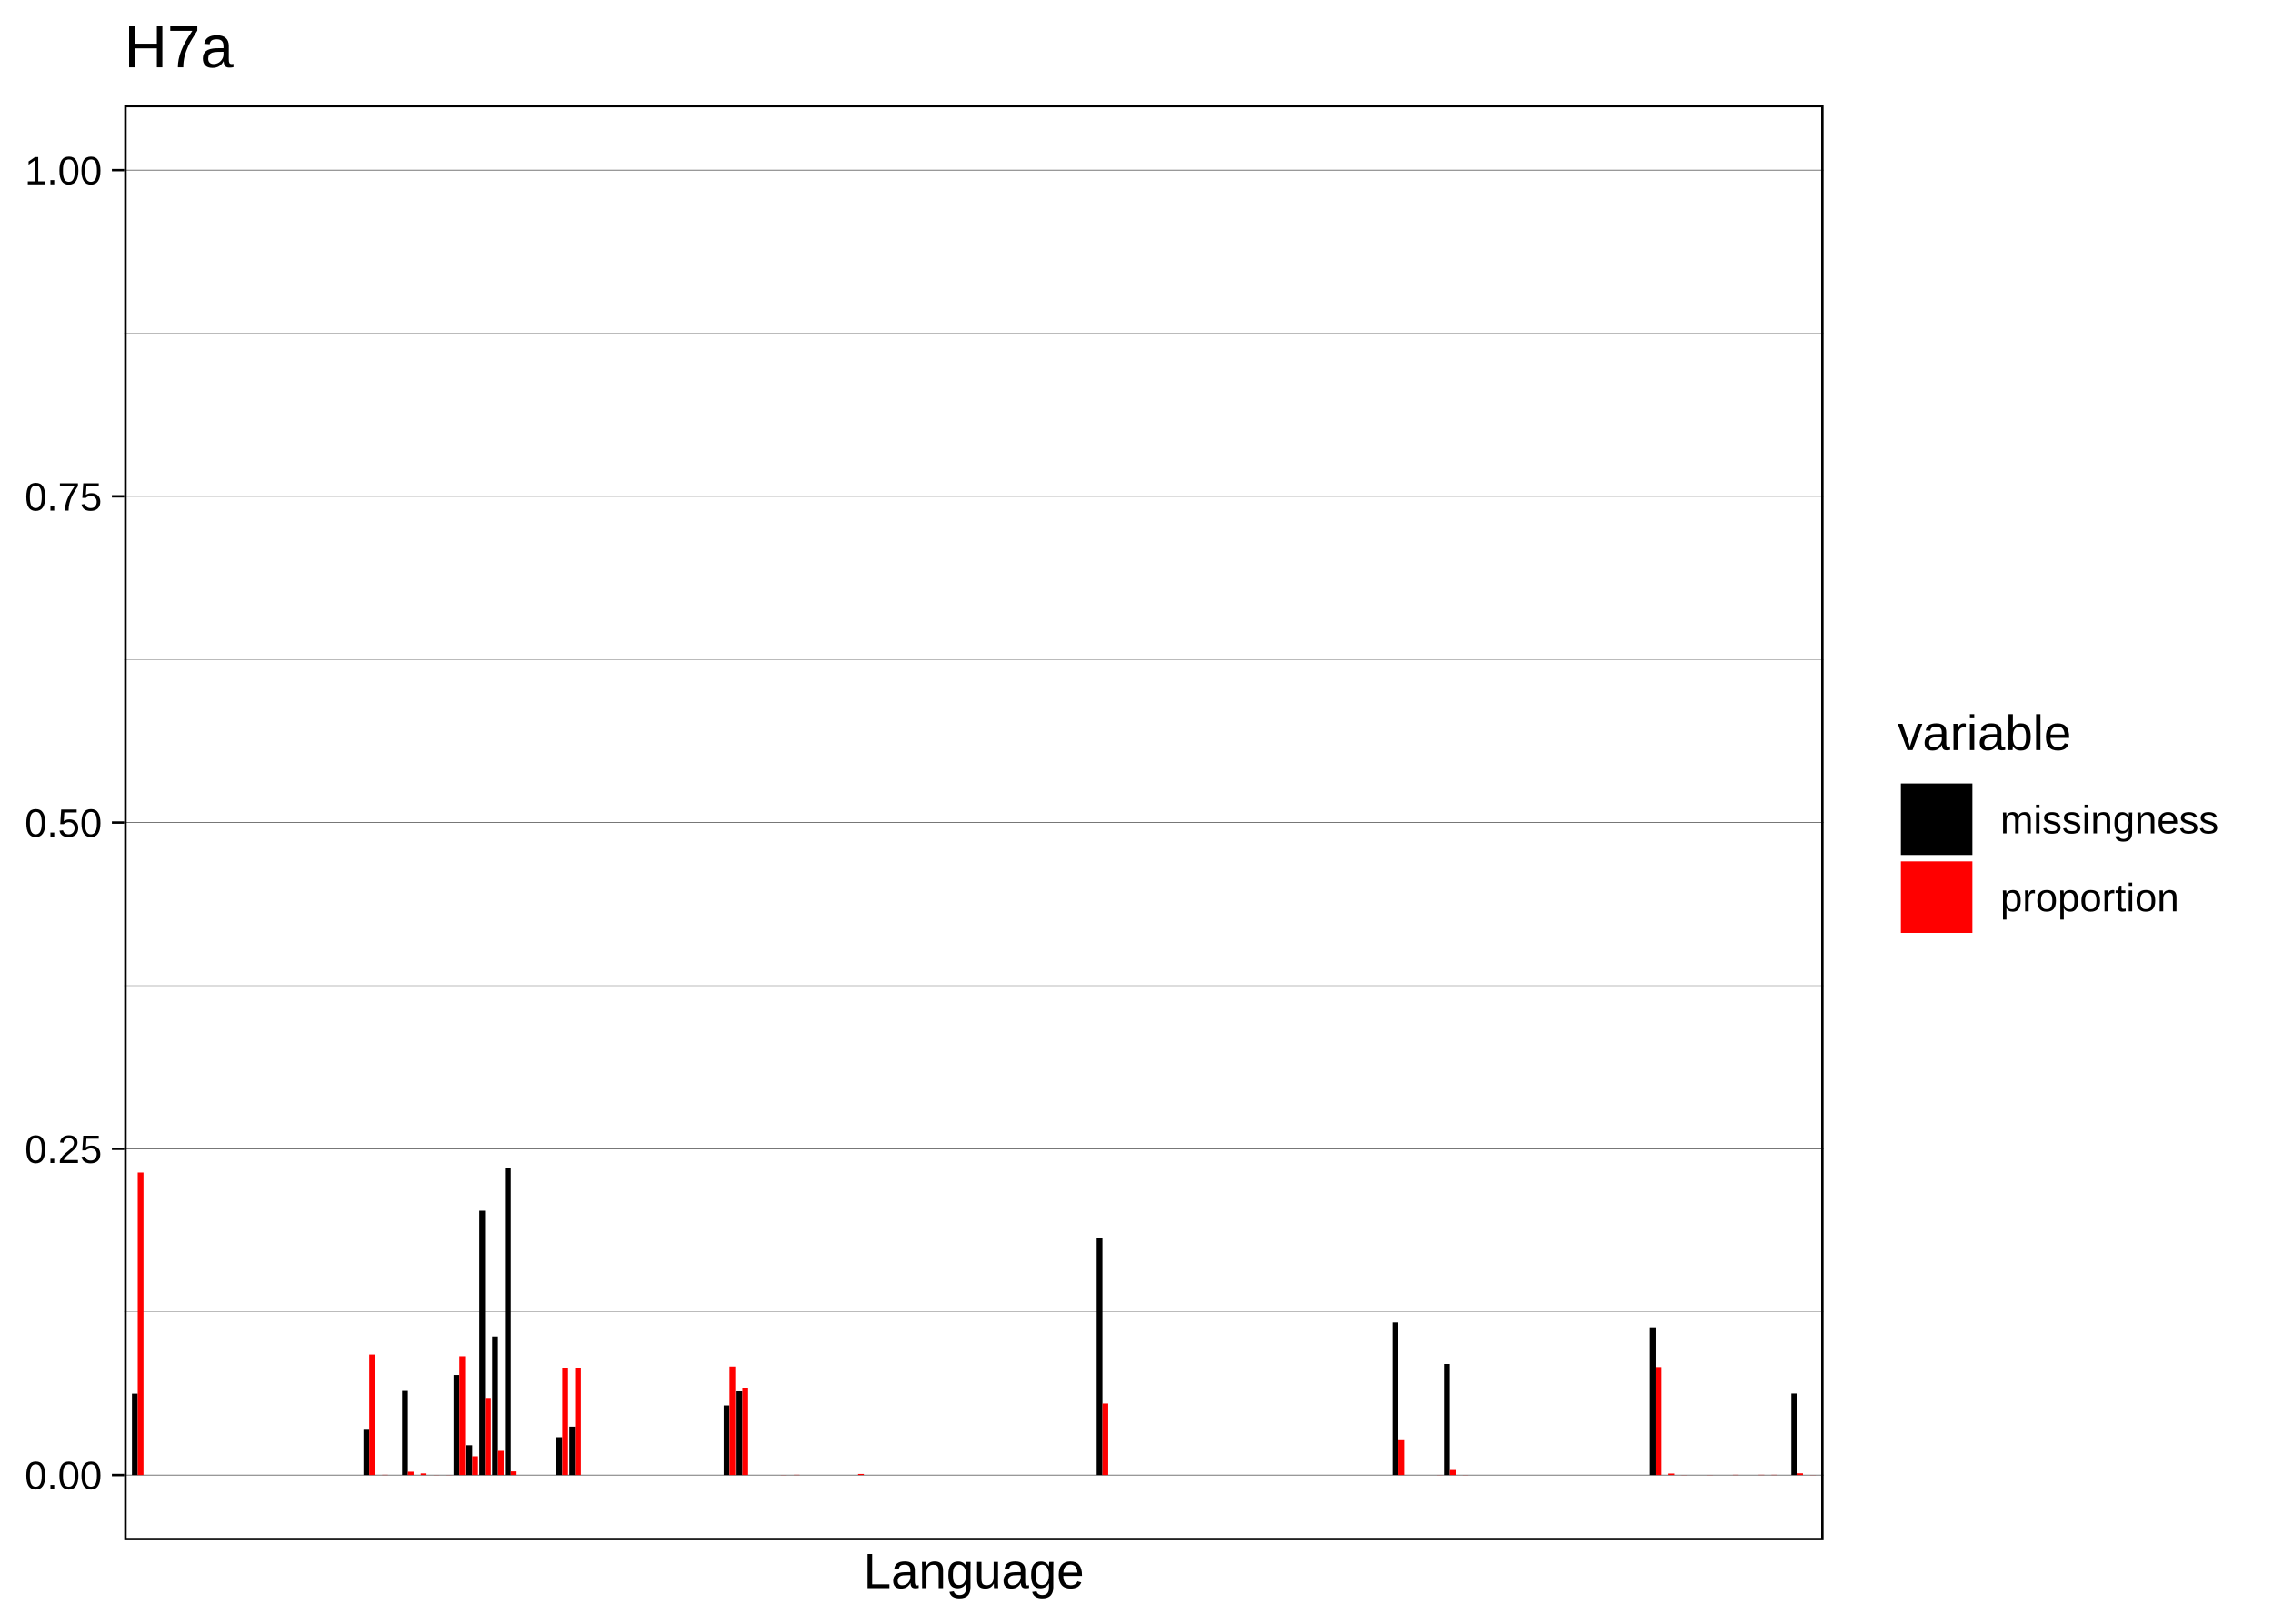
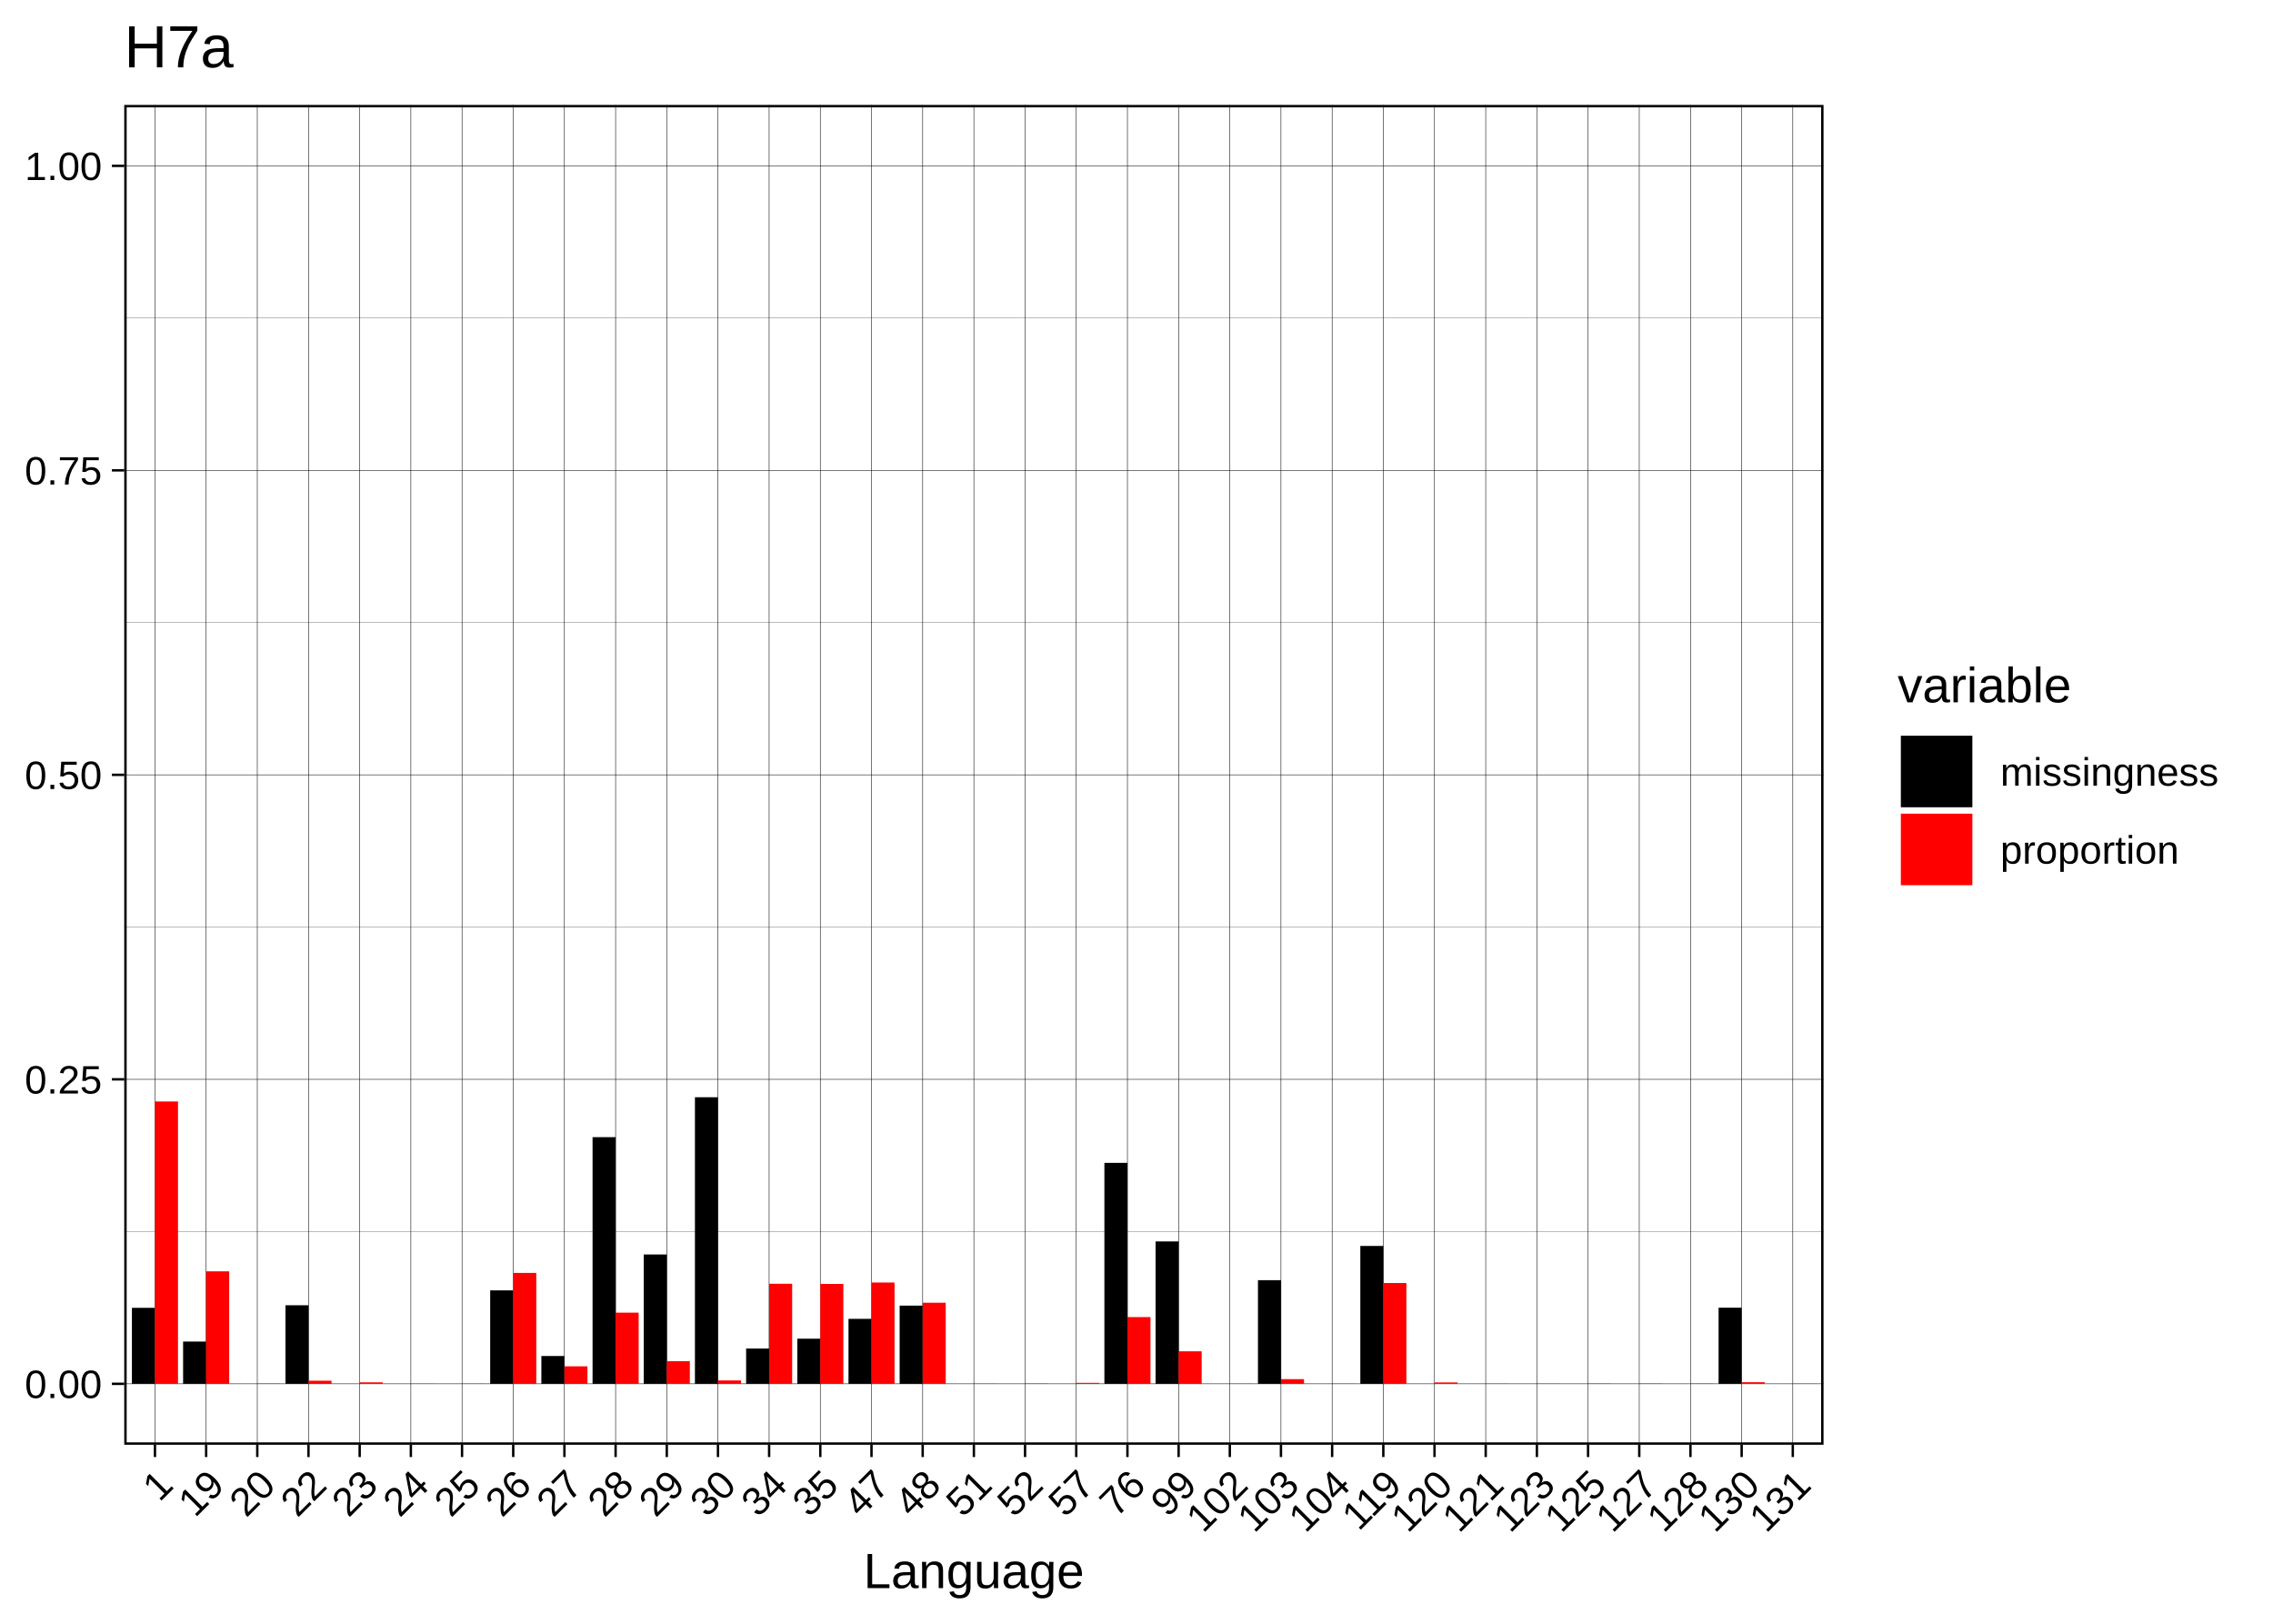
<svg xmlns="http://www.w3.org/2000/svg" class="svglite" width="504.00pt" height="360.00pt" viewBox="0 0 504.00 360.00">
  <defs>
    <style type="text/css">
    .svglite line, .svglite polyline, .svglite polygon, .svglite path, .svglite rect, .svglite circle {
      fill: none;
      stroke: #000000;
      stroke-linecap: round;
      stroke-linejoin: round;
      stroke-miterlimit: 10.00;
    }
    .svglite text {
      white-space: pre;
    }
  </style>
  </defs>
  <rect width="100%" height="100%" style="stroke: none; fill: #FFFFFF;" />
  <defs>
    <clipPath id="cpMC4wMHw1MDQuMDB8MC4wMHwzNjAuMDA=">
      <rect x="0.00" y="0.00" width="504.00" height="360.00" />
    </clipPath>
  </defs>
  <g clip-path="url(#cpMC4wMHw1MDQuMDB8MC4wMHwzNjAuMDA=)">
    <rect x="0" y="0.00" width="504.00" height="360.00" style="stroke-width: 1.07; stroke: #FFFFFF; fill: #FFFFFF;" />
  </g>
  <defs>
-     <clipPath id="cpMjcuNTV8NDA0LjMzfDIzLjI3fDM0MS40OA==">
-       <rect x="27.55" y="23.27" width="376.79" height="318.22" />
+     <clipPath id="cpMjcuNTV8NDA0LjMzfDIzLjI3fDMyMC4zMQ==">
+       <rect x="27.55" y="23.27" width="376.79" height="297.05" />
    </clipPath>
  </defs>
-   <g clip-path="url(#cpMjcuNTV8NDA0LjMzfDIzLjI3fDM0MS40OA==)">
-     <rect x="27.55" y="23.27" width="376.79" height="318.22" style="stroke-width: 1.07; stroke: none; fill: #FFFFFF;" />
-     <polyline points="27.55,290.86 404.33,290.86 " style="stroke-width: 0.053; stroke-linecap: butt;" />
-     <polyline points="27.55,218.54 404.33,218.54 " style="stroke-width: 0.053; stroke-linecap: butt;" />
-     <polyline points="27.55,146.21 404.33,146.21 " style="stroke-width: 0.053; stroke-linecap: butt;" />
-     <polyline points="27.55,73.89 404.33,73.89 " style="stroke-width: 0.053; stroke-linecap: butt;" />
-     <polyline points="27.55,327.02 404.33,327.02 " style="stroke-width: 0.11; stroke-linecap: butt;" />
-     <polyline points="27.55,254.70 404.33,254.70 " style="stroke-width: 0.11; stroke-linecap: butt;" />
-     <polyline points="27.55,182.37 404.33,182.37 " style="stroke-width: 0.11; stroke-linecap: butt;" />
-     <polyline points="27.55,110.05 404.33,110.05 " style="stroke-width: 0.11; stroke-linecap: butt;" />
-     <polyline points="27.55,37.73 404.33,37.73 " style="stroke-width: 0.11; stroke-linecap: butt;" />
-     <rect x="243.18" y="274.54" width="1.28" height="52.48" style="stroke-width: 1.07; stroke: none; stroke-linecap: butt; stroke-linejoin: miter; fill: #000000;" />
-     <rect x="308.78" y="293.19" width="1.28" height="33.82" style="stroke-width: 1.07; stroke: none; stroke-linecap: butt; stroke-linejoin: miter; fill: #000000;" />
-     <rect x="320.19" y="302.40" width="1.28" height="24.62" style="stroke-width: 1.07; stroke: none; stroke-linecap: butt; stroke-linejoin: miter; fill: #000000;" />
-     <rect x="29.26" y="308.97" width="1.28" height="18.05" style="stroke-width: 1.07; stroke: none; stroke-linecap: butt; stroke-linejoin: miter; fill: #000000;" />
-     <rect x="80.60" y="316.98" width="1.28" height="10.04" style="stroke-width: 1.07; stroke: none; stroke-linecap: butt; stroke-linejoin: miter; fill: #000000;" />
-     <rect x="371.53" y="327.02" width="1.28" height="0.00" style="stroke-width: 1.07; stroke: none; stroke-linecap: butt; stroke-linejoin: miter; fill: #000000;" />
-     <rect x="382.94" y="327.02" width="1.28" height="0.00" style="stroke-width: 1.07; stroke: none; stroke-linecap: butt; stroke-linejoin: miter; fill: #000000;" />
-     <rect x="92.01" y="327.02" width="1.28" height="0.00" style="stroke-width: 1.07; stroke: none; stroke-linecap: butt; stroke-linejoin: miter; fill: #000000;" />
-     <rect x="388.65" y="327.02" width="1.28" height="0.00" style="stroke-width: 1.07; stroke: none; stroke-linecap: butt; stroke-linejoin: miter; fill: #000000;" />
-     <rect x="377.24" y="327.02" width="1.28" height="0.00" style="stroke-width: 1.07; stroke: none; stroke-linecap: butt; stroke-linejoin: miter; fill: #000000;" />
-     <rect x="100.57" y="304.83" width="1.28" height="22.19" style="stroke-width: 1.07; stroke: none; stroke-linecap: butt; stroke-linejoin: miter; fill: #000000;" />
-     <rect x="174.73" y="327.02" width="1.28" height="0.00" style="stroke-width: 1.07; stroke: none; stroke-linecap: butt; stroke-linejoin: miter; fill: #000000;" />
-     <rect x="171.87" y="327.02" width="1.28" height="0.00" style="stroke-width: 1.07; stroke: none; stroke-linecap: butt; stroke-linejoin: miter; fill: #000000;" />
-     <rect x="391.50" y="327.02" width="1.28" height="0.00" style="stroke-width: 1.07; stroke: none; stroke-linecap: butt; stroke-linejoin: miter; fill: #000000;" />
-     <rect x="188.99" y="327.02" width="1.28" height="0.00" style="stroke-width: 1.07; stroke: none; stroke-linecap: butt; stroke-linejoin: miter; fill: #000000;" />
-     <rect x="323.04" y="327.02" width="1.28" height="0.00" style="stroke-width: 1.07; stroke: none; stroke-linecap: butt; stroke-linejoin: miter; fill: #000000;" />
-     <rect x="89.16" y="308.36" width="1.28" height="18.66" style="stroke-width: 1.07; stroke: none; stroke-linecap: butt; stroke-linejoin: miter; fill: #000000;" />
-     <rect x="397.20" y="308.94" width="1.28" height="18.08" style="stroke-width: 1.07; stroke: none; stroke-linecap: butt; stroke-linejoin: miter; fill: #000000;" />
-     <rect x="400.06" y="327.02" width="1.28" height="0.00" style="stroke-width: 1.07; stroke: none; stroke-linecap: butt; stroke-linejoin: miter; fill: #000000;" />
-     <rect x="97.71" y="327.02" width="1.28" height="0.00" style="stroke-width: 1.07; stroke: none; stroke-linecap: butt; stroke-linejoin: miter; fill: #000000;" />
-     <rect x="94.86" y="327.02" width="1.28" height="0.00" style="stroke-width: 1.07; stroke: none; stroke-linecap: butt; stroke-linejoin: miter; fill: #000000;" />
-     <rect x="83.45" y="327.02" width="1.28" height="0.00" style="stroke-width: 1.07; stroke: none; stroke-linecap: butt; stroke-linejoin: miter; fill: #000000;" />
-     <rect x="317.34" y="327.02" width="1.28" height="0.00" style="stroke-width: 1.07; stroke: none; stroke-linecap: butt; stroke-linejoin: miter; fill: #000000;" />
-     <rect x="368.68" y="327.02" width="1.28" height="0.00" style="stroke-width: 1.07; stroke: none; stroke-linecap: butt; stroke-linejoin: miter; fill: #000000;" />
-     <rect x="365.83" y="294.27" width="1.28" height="32.75" style="stroke-width: 1.07; stroke: none; stroke-linecap: butt; stroke-linejoin: miter; fill: #000000;" />
-     <rect x="160.46" y="311.58" width="1.28" height="15.44" style="stroke-width: 1.07; stroke: none; stroke-linecap: butt; stroke-linejoin: miter; fill: #000000;" />
-     <rect x="103.42" y="320.41" width="1.28" height="6.61" style="stroke-width: 1.07; stroke: none; stroke-linecap: butt; stroke-linejoin: miter; fill: #000000;" />
-     <rect x="163.32" y="308.45" width="1.28" height="18.57" style="stroke-width: 1.07; stroke: none; stroke-linecap: butt; stroke-linejoin: miter; fill: #000000;" />
-     <rect x="106.27" y="268.43" width="1.28" height="58.59" style="stroke-width: 1.07; stroke: none; stroke-linecap: butt; stroke-linejoin: miter; fill: #000000;" />
-     <rect x="109.12" y="296.30" width="1.28" height="30.72" style="stroke-width: 1.07; stroke: none; stroke-linecap: butt; stroke-linejoin: miter; fill: #000000;" />
-     <rect x="111.97" y="258.95" width="1.28" height="68.07" style="stroke-width: 1.07; stroke: none; stroke-linecap: butt; stroke-linejoin: miter; fill: #000000;" />
-     <rect x="123.38" y="318.63" width="1.28" height="8.39" style="stroke-width: 1.07; stroke: none; stroke-linecap: butt; stroke-linejoin: miter; fill: #000000;" />
-     <rect x="126.24" y="316.29" width="1.28" height="10.73" style="stroke-width: 1.07; stroke: none; stroke-linecap: butt; stroke-linejoin: miter; fill: #000000;" />
-     <rect x="244.46" y="311.16" width="1.28" height="15.86" style="stroke-width: 1.07; stroke: none; stroke-linecap: butt; stroke-linejoin: miter; fill: #FF0000;" />
-     <rect x="310.07" y="319.29" width="1.28" height="7.73" style="stroke-width: 1.07; stroke: none; stroke-linecap: butt; stroke-linejoin: miter; fill: #FF0000;" />
-     <rect x="321.48" y="325.90" width="1.28" height="1.12" style="stroke-width: 1.07; stroke: none; stroke-linecap: butt; stroke-linejoin: miter; fill: #FF0000;" />
-     <rect x="30.54" y="259.96" width="1.28" height="67.06" style="stroke-width: 1.07; stroke: none; stroke-linecap: butt; stroke-linejoin: miter; fill: #FF0000;" />
-     <rect x="81.88" y="300.30" width="1.28" height="26.72" style="stroke-width: 1.07; stroke: none; stroke-linecap: butt; stroke-linejoin: miter; fill: #FF0000;" />
-     <rect x="372.82" y="327.00" width="1.28" height="0.024" style="stroke-width: 1.07; stroke: none; stroke-linecap: butt; stroke-linejoin: miter; fill: #FF0000;" />
-     <rect x="384.23" y="326.97" width="1.28" height="0.048" style="stroke-width: 1.07; stroke: none; stroke-linecap: butt; stroke-linejoin: miter; fill: #FF0000;" />
-     <rect x="93.29" y="326.66" width="1.28" height="0.36" style="stroke-width: 1.07; stroke: none; stroke-linecap: butt; stroke-linejoin: miter; fill: #FF0000;" />
-     <rect x="389.93" y="326.97" width="1.28" height="0.048" style="stroke-width: 1.07; stroke: none; stroke-linecap: butt; stroke-linejoin: miter; fill: #FF0000;" />
-     <rect x="378.52" y="327.00" width="1.28" height="0.024" style="stroke-width: 1.07; stroke: none; stroke-linecap: butt; stroke-linejoin: miter; fill: #FF0000;" />
-     <rect x="101.85" y="300.68" width="1.28" height="26.34" style="stroke-width: 1.07; stroke: none; stroke-linecap: butt; stroke-linejoin: miter; fill: #FF0000;" />
-     <rect x="176.01" y="326.97" width="1.28" height="0.048" style="stroke-width: 1.07; stroke: none; stroke-linecap: butt; stroke-linejoin: miter; fill: #FF0000;" />
-     <rect x="173.16" y="327.00" width="1.28" height="0.024" style="stroke-width: 1.07; stroke: none; stroke-linecap: butt; stroke-linejoin: miter; fill: #FF0000;" />
-     <rect x="392.78" y="326.97" width="1.28" height="0.048" style="stroke-width: 1.07; stroke: none; stroke-linecap: butt; stroke-linejoin: miter; fill: #FF0000;" />
-     <rect x="190.27" y="326.78" width="1.28" height="0.24" style="stroke-width: 1.07; stroke: none; stroke-linecap: butt; stroke-linejoin: miter; fill: #FF0000;" />
-     <rect x="324.33" y="327.00" width="1.28" height="0.024" style="stroke-width: 1.07; stroke: none; stroke-linecap: butt; stroke-linejoin: miter; fill: #FF0000;" />
-     <rect x="90.44" y="326.28" width="1.28" height="0.74" style="stroke-width: 1.07; stroke: none; stroke-linecap: butt; stroke-linejoin: miter; fill: #FF0000;" />
-     <rect x="398.49" y="326.64" width="1.28" height="0.38" style="stroke-width: 1.07; stroke: none; stroke-linecap: butt; stroke-linejoin: miter; fill: #FF0000;" />
-     <rect x="401.34" y="327.00" width="1.28" height="0.024" style="stroke-width: 1.07; stroke: none; stroke-linecap: butt; stroke-linejoin: miter; fill: #FF0000;" />
-     <rect x="99.00" y="327.00" width="1.28" height="0.024" style="stroke-width: 1.07; stroke: none; stroke-linecap: butt; stroke-linejoin: miter; fill: #FF0000;" />
-     <rect x="96.14" y="327.00" width="1.28" height="0.024" style="stroke-width: 1.07; stroke: none; stroke-linecap: butt; stroke-linejoin: miter; fill: #FF0000;" />
-     <rect x="84.74" y="326.97" width="1.28" height="0.048" style="stroke-width: 1.07; stroke: none; stroke-linecap: butt; stroke-linejoin: miter; fill: #FF0000;" />
-     <rect x="318.62" y="327.00" width="1.28" height="0.024" style="stroke-width: 1.07; stroke: none; stroke-linecap: butt; stroke-linejoin: miter; fill: #FF0000;" />
-     <rect x="369.96" y="326.69" width="1.28" height="0.33" style="stroke-width: 1.07; stroke: none; stroke-linecap: butt; stroke-linejoin: miter; fill: #FF0000;" />
-     <rect x="367.11" y="303.08" width="1.28" height="23.94" style="stroke-width: 1.07; stroke: none; stroke-linecap: butt; stroke-linejoin: miter; fill: #FF0000;" />
-     <rect x="161.75" y="302.96" width="1.28" height="24.06" style="stroke-width: 1.07; stroke: none; stroke-linecap: butt; stroke-linejoin: miter; fill: #FF0000;" />
-     <rect x="104.70" y="322.86" width="1.28" height="4.16" style="stroke-width: 1.07; stroke: none; stroke-linecap: butt; stroke-linejoin: miter; fill: #FF0000;" />
-     <rect x="164.60" y="307.76" width="1.28" height="19.26" style="stroke-width: 1.07; stroke: none; stroke-linecap: butt; stroke-linejoin: miter; fill: #FF0000;" />
-     <rect x="107.55" y="310.12" width="1.28" height="16.90" style="stroke-width: 1.07; stroke: none; stroke-linecap: butt; stroke-linejoin: miter; fill: #FF0000;" />
-     <rect x="110.41" y="321.65" width="1.28" height="5.37" style="stroke-width: 1.07; stroke: none; stroke-linecap: butt; stroke-linejoin: miter; fill: #FF0000;" />
-     <rect x="113.26" y="326.21" width="1.28" height="0.81" style="stroke-width: 1.07; stroke: none; stroke-linecap: butt; stroke-linejoin: miter; fill: #FF0000;" />
-     <rect x="124.67" y="303.25" width="1.28" height="23.77" style="stroke-width: 1.07; stroke: none; stroke-linecap: butt; stroke-linejoin: miter; fill: #FF0000;" />
-     <rect x="127.52" y="303.29" width="1.28" height="23.73" style="stroke-width: 1.07; stroke: none; stroke-linecap: butt; stroke-linejoin: miter; fill: #FF0000;" />
-     <rect x="27.55" y="23.27" width="376.79" height="318.22" style="stroke-width: 1.07;" />
+   <g clip-path="url(#cpMjcuNTV8NDA0LjMzfDIzLjI3fDMyMC4zMQ==)">
+     <rect x="27.55" y="23.27" width="376.79" height="297.05" style="stroke-width: 1.07; stroke: none; fill: #FFFFFF;" />
+     <polyline points="27.55,273.05 404.33,273.05 " style="stroke-width: 0.053; stroke-linecap: butt;" />
+     <polyline points="27.55,205.54 404.33,205.54 " style="stroke-width: 0.053; stroke-linecap: butt;" />
+     <polyline points="27.55,138.03 404.33,138.03 " style="stroke-width: 0.053; stroke-linecap: butt;" />
+     <polyline points="27.55,70.52 404.33,70.52 " style="stroke-width: 0.053; stroke-linecap: butt;" />
+     <polyline points="27.55,306.81 404.33,306.81 " style="stroke-width: 0.11; stroke-linecap: butt;" />
+     <polyline points="27.55,239.30 404.33,239.30 " style="stroke-width: 0.11; stroke-linecap: butt;" />
+     <polyline points="27.55,171.79 404.33,171.79 " style="stroke-width: 0.11; stroke-linecap: butt;" />
+     <polyline points="27.55,104.28 404.33,104.28 " style="stroke-width: 0.11; stroke-linecap: butt;" />
+     <polyline points="27.55,36.77 404.33,36.77 " style="stroke-width: 0.11; stroke-linecap: butt;" />
+     <polyline points="34.36,320.31 34.36,23.27 " style="stroke-width: 0.11; stroke-linecap: butt;" />
+     <polyline points="45.71,320.31 45.71,23.27 " style="stroke-width: 0.11; stroke-linecap: butt;" />
+     <polyline points="57.05,320.31 57.05,23.27 " style="stroke-width: 0.11; stroke-linecap: butt;" />
+     <polyline points="68.40,320.31 68.40,23.27 " style="stroke-width: 0.11; stroke-linecap: butt;" />
+     <polyline points="79.75,320.31 79.75,23.27 " style="stroke-width: 0.11; stroke-linecap: butt;" />
+     <polyline points="91.10,320.31 91.10,23.27 " style="stroke-width: 0.11; stroke-linecap: butt;" />
+     <polyline points="102.45,320.31 102.45,23.27 " style="stroke-width: 0.11; stroke-linecap: butt;" />
+     <polyline points="113.80,320.31 113.80,23.27 " style="stroke-width: 0.11; stroke-linecap: butt;" />
+     <polyline points="125.15,320.31 125.15,23.27 " style="stroke-width: 0.11; stroke-linecap: butt;" />
+     <polyline points="136.50,320.31 136.50,23.27 " style="stroke-width: 0.11; stroke-linecap: butt;" />
+     <polyline points="147.85,320.31 147.85,23.27 " style="stroke-width: 0.11; stroke-linecap: butt;" />
+     <polyline points="159.20,320.31 159.20,23.27 " style="stroke-width: 0.11; stroke-linecap: butt;" />
+     <polyline points="170.54,320.31 170.54,23.27 " style="stroke-width: 0.11; stroke-linecap: butt;" />
+     <polyline points="181.89,320.31 181.89,23.27 " style="stroke-width: 0.11; stroke-linecap: butt;" />
+     <polyline points="193.24,320.31 193.24,23.27 " style="stroke-width: 0.11; stroke-linecap: butt;" />
+     <polyline points="204.59,320.31 204.59,23.27 " style="stroke-width: 0.11; stroke-linecap: butt;" />
+     <polyline points="215.94,320.31 215.94,23.27 " style="stroke-width: 0.11; stroke-linecap: butt;" />
+     <polyline points="227.29,320.31 227.29,23.27 " style="stroke-width: 0.11; stroke-linecap: butt;" />
+     <polyline points="238.64,320.31 238.64,23.27 " style="stroke-width: 0.11; stroke-linecap: butt;" />
+     <polyline points="249.99,320.31 249.99,23.27 " style="stroke-width: 0.11; stroke-linecap: butt;" />
+     <polyline points="261.34,320.31 261.34,23.27 " style="stroke-width: 0.11; stroke-linecap: butt;" />
+     <polyline points="272.69,320.31 272.69,23.27 " style="stroke-width: 0.11; stroke-linecap: butt;" />
+     <polyline points="284.03,320.31 284.03,23.27 " style="stroke-width: 0.11; stroke-linecap: butt;" />
+     <polyline points="295.38,320.31 295.38,23.27 " style="stroke-width: 0.11; stroke-linecap: butt;" />
+     <polyline points="306.73,320.31 306.73,23.27 " style="stroke-width: 0.11; stroke-linecap: butt;" />
+     <polyline points="318.08,320.31 318.08,23.27 " style="stroke-width: 0.11; stroke-linecap: butt;" />
+     <polyline points="329.43,320.31 329.43,23.27 " style="stroke-width: 0.11; stroke-linecap: butt;" />
+     <polyline points="340.78,320.31 340.78,23.27 " style="stroke-width: 0.11; stroke-linecap: butt;" />
+     <polyline points="352.13,320.31 352.13,23.27 " style="stroke-width: 0.11; stroke-linecap: butt;" />
+     <polyline points="363.48,320.31 363.48,23.27 " style="stroke-width: 0.11; stroke-linecap: butt;" />
+     <polyline points="374.83,320.31 374.83,23.27 " style="stroke-width: 0.11; stroke-linecap: butt;" />
+     <polyline points="386.18,320.31 386.18,23.27 " style="stroke-width: 0.11; stroke-linecap: butt;" />
+     <polyline points="397.52,320.31 397.52,23.27 " style="stroke-width: 0.11; stroke-linecap: butt;" />
+     <rect x="244.88" y="257.82" width="5.11" height="48.99" style="stroke-width: 1.07; stroke: none; stroke-linecap: butt; stroke-linejoin: miter; fill: #000000;" />
+     <rect x="256.23" y="275.24" width="5.11" height="31.57" style="stroke-width: 1.07; stroke: none; stroke-linecap: butt; stroke-linejoin: miter; fill: #000000;" />
+     <rect x="278.93" y="283.83" width="5.11" height="22.98" style="stroke-width: 1.07; stroke: none; stroke-linecap: butt; stroke-linejoin: miter; fill: #000000;" />
+     <rect x="29.25" y="289.96" width="5.11" height="16.85" style="stroke-width: 1.07; stroke: none; stroke-linecap: butt; stroke-linejoin: miter; fill: #000000;" />
+     <rect x="40.60" y="297.44" width="5.11" height="9.37" style="stroke-width: 1.07; stroke: none; stroke-linecap: butt; stroke-linejoin: miter; fill: #000000;" />
+     <rect x="324.32" y="306.81" width="5.11" height="0.00" style="stroke-width: 1.07; stroke: none; stroke-linecap: butt; stroke-linejoin: miter; fill: #000000;" />
+     <rect x="347.02" y="306.81" width="5.11" height="0.00" style="stroke-width: 1.07; stroke: none; stroke-linecap: butt; stroke-linejoin: miter; fill: #000000;" />
+     <rect x="74.65" y="306.81" width="5.11" height="0.00" style="stroke-width: 1.07; stroke: none; stroke-linecap: butt; stroke-linejoin: miter; fill: #000000;" />
+     <rect x="358.37" y="306.81" width="5.11" height="0.00" style="stroke-width: 1.07; stroke: none; stroke-linecap: butt; stroke-linejoin: miter; fill: #000000;" />
+     <rect x="335.67" y="306.81" width="5.11" height="0.00" style="stroke-width: 1.07; stroke: none; stroke-linecap: butt; stroke-linejoin: miter; fill: #000000;" />
+     <rect x="108.69" y="286.09" width="5.11" height="20.72" style="stroke-width: 1.07; stroke: none; stroke-linecap: butt; stroke-linejoin: miter; fill: #000000;" />
+     <rect x="222.18" y="306.81" width="5.11" height="0.00" style="stroke-width: 1.07; stroke: none; stroke-linecap: butt; stroke-linejoin: miter; fill: #000000;" />
+     <rect x="210.83" y="306.81" width="5.11" height="0.00" style="stroke-width: 1.07; stroke: none; stroke-linecap: butt; stroke-linejoin: miter; fill: #000000;" />
+     <rect x="369.72" y="306.81" width="5.11" height="0.00" style="stroke-width: 1.07; stroke: none; stroke-linecap: butt; stroke-linejoin: miter; fill: #000000;" />
+     <rect x="233.53" y="306.81" width="5.11" height="0.00" style="stroke-width: 1.07; stroke: none; stroke-linecap: butt; stroke-linejoin: miter; fill: #000000;" />
+     <rect x="290.28" y="306.81" width="5.11" height="0.00" style="stroke-width: 1.07; stroke: none; stroke-linecap: butt; stroke-linejoin: miter; fill: #000000;" />
+     <rect x="63.30" y="289.39" width="5.11" height="17.42" style="stroke-width: 1.07; stroke: none; stroke-linecap: butt; stroke-linejoin: miter; fill: #000000;" />
+     <rect x="381.07" y="289.93" width="5.11" height="16.88" style="stroke-width: 1.07; stroke: none; stroke-linecap: butt; stroke-linejoin: miter; fill: #000000;" />
+     <rect x="392.42" y="306.81" width="5.11" height="0.00" style="stroke-width: 1.07; stroke: none; stroke-linecap: butt; stroke-linejoin: miter; fill: #000000;" />
+     <rect x="97.34" y="306.81" width="5.11" height="0.00" style="stroke-width: 1.07; stroke: none; stroke-linecap: butt; stroke-linejoin: miter; fill: #000000;" />
+     <rect x="85.99" y="306.81" width="5.11" height="0.00" style="stroke-width: 1.07; stroke: none; stroke-linecap: butt; stroke-linejoin: miter; fill: #000000;" />
+     <rect x="51.95" y="306.81" width="5.11" height="0.00" style="stroke-width: 1.07; stroke: none; stroke-linecap: butt; stroke-linejoin: miter; fill: #000000;" />
+     <rect x="267.58" y="306.81" width="5.11" height="0.00" style="stroke-width: 1.07; stroke: none; stroke-linecap: butt; stroke-linejoin: miter; fill: #000000;" />
+     <rect x="312.97" y="306.81" width="5.11" height="0.00" style="stroke-width: 1.07; stroke: none; stroke-linecap: butt; stroke-linejoin: miter; fill: #000000;" />
+     <rect x="301.63" y="276.24" width="5.11" height="30.57" style="stroke-width: 1.07; stroke: none; stroke-linecap: butt; stroke-linejoin: miter; fill: #000000;" />
+     <rect x="188.14" y="292.40" width="5.11" height="14.41" style="stroke-width: 1.07; stroke: none; stroke-linecap: butt; stroke-linejoin: miter; fill: #000000;" />
+     <rect x="120.04" y="300.64" width="5.11" height="6.17" style="stroke-width: 1.07; stroke: none; stroke-linecap: butt; stroke-linejoin: miter; fill: #000000;" />
+     <rect x="199.48" y="289.47" width="5.11" height="17.34" style="stroke-width: 1.07; stroke: none; stroke-linecap: butt; stroke-linejoin: miter; fill: #000000;" />
+     <rect x="131.39" y="252.12" width="5.11" height="54.69" style="stroke-width: 1.07; stroke: none; stroke-linecap: butt; stroke-linejoin: miter; fill: #000000;" />
+     <rect x="142.74" y="278.13" width="5.11" height="28.68" style="stroke-width: 1.07; stroke: none; stroke-linecap: butt; stroke-linejoin: miter; fill: #000000;" />
+     <rect x="154.09" y="243.27" width="5.11" height="63.54" style="stroke-width: 1.07; stroke: none; stroke-linecap: butt; stroke-linejoin: miter; fill: #000000;" />
+     <rect x="165.44" y="298.98" width="5.11" height="7.83" style="stroke-width: 1.07; stroke: none; stroke-linecap: butt; stroke-linejoin: miter; fill: #000000;" />
+     <rect x="176.79" y="296.80" width="5.11" height="10.01" style="stroke-width: 1.07; stroke: none; stroke-linecap: butt; stroke-linejoin: miter; fill: #000000;" />
+     <rect x="249.99" y="292.01" width="5.11" height="14.80" style="stroke-width: 1.07; stroke: none; stroke-linecap: butt; stroke-linejoin: miter; fill: #FF0000;" />
+     <rect x="261.34" y="299.60" width="5.11" height="7.21" style="stroke-width: 1.07; stroke: none; stroke-linecap: butt; stroke-linejoin: miter; fill: #FF0000;" />
+     <rect x="284.03" y="305.77" width="5.11" height="1.04" style="stroke-width: 1.07; stroke: none; stroke-linecap: butt; stroke-linejoin: miter; fill: #FF0000;" />
+     <rect x="34.36" y="244.21" width="5.11" height="62.60" style="stroke-width: 1.07; stroke: none; stroke-linecap: butt; stroke-linejoin: miter; fill: #FF0000;" />
+     <rect x="45.71" y="281.87" width="5.11" height="24.94" style="stroke-width: 1.07; stroke: none; stroke-linecap: butt; stroke-linejoin: miter; fill: #FF0000;" />
+     <rect x="329.43" y="306.79" width="5.11" height="0.022" style="stroke-width: 1.07; stroke: none; stroke-linecap: butt; stroke-linejoin: miter; fill: #FF0000;" />
+     <rect x="352.13" y="306.77" width="5.11" height="0.044" style="stroke-width: 1.07; stroke: none; stroke-linecap: butt; stroke-linejoin: miter; fill: #FF0000;" />
+     <rect x="79.75" y="306.48" width="5.11" height="0.33" style="stroke-width: 1.07; stroke: none; stroke-linecap: butt; stroke-linejoin: miter; fill: #FF0000;" />
+     <rect x="363.48" y="306.77" width="5.11" height="0.044" style="stroke-width: 1.07; stroke: none; stroke-linecap: butt; stroke-linejoin: miter; fill: #FF0000;" />
+     <rect x="340.78" y="306.79" width="5.11" height="0.022" style="stroke-width: 1.07; stroke: none; stroke-linecap: butt; stroke-linejoin: miter; fill: #FF0000;" />
+     <rect x="113.80" y="282.22" width="5.11" height="24.59" style="stroke-width: 1.07; stroke: none; stroke-linecap: butt; stroke-linejoin: miter; fill: #FF0000;" />
+     <rect x="227.29" y="306.77" width="5.11" height="0.044" style="stroke-width: 1.07; stroke: none; stroke-linecap: butt; stroke-linejoin: miter; fill: #FF0000;" />
+     <rect x="215.94" y="306.79" width="5.11" height="0.022" style="stroke-width: 1.07; stroke: none; stroke-linecap: butt; stroke-linejoin: miter; fill: #FF0000;" />
+     <rect x="374.83" y="306.77" width="5.11" height="0.044" style="stroke-width: 1.07; stroke: none; stroke-linecap: butt; stroke-linejoin: miter; fill: #FF0000;" />
+     <rect x="238.64" y="306.59" width="5.11" height="0.22" style="stroke-width: 1.07; stroke: none; stroke-linecap: butt; stroke-linejoin: miter; fill: #FF0000;" />
+     <rect x="295.38" y="306.79" width="5.11" height="0.022" style="stroke-width: 1.07; stroke: none; stroke-linecap: butt; stroke-linejoin: miter; fill: #FF0000;" />
+     <rect x="68.40" y="306.12" width="5.11" height="0.69" style="stroke-width: 1.07; stroke: none; stroke-linecap: butt; stroke-linejoin: miter; fill: #FF0000;" />
+     <rect x="386.18" y="306.45" width="5.11" height="0.36" style="stroke-width: 1.07; stroke: none; stroke-linecap: butt; stroke-linejoin: miter; fill: #FF0000;" />
+     <rect x="397.52" y="306.79" width="5.11" height="0.022" style="stroke-width: 1.07; stroke: none; stroke-linecap: butt; stroke-linejoin: miter; fill: #FF0000;" />
+     <rect x="102.45" y="306.79" width="5.11" height="0.022" style="stroke-width: 1.07; stroke: none; stroke-linecap: butt; stroke-linejoin: miter; fill: #FF0000;" />
+     <rect x="91.10" y="306.79" width="5.11" height="0.022" style="stroke-width: 1.07; stroke: none; stroke-linecap: butt; stroke-linejoin: miter; fill: #FF0000;" />
+     <rect x="57.05" y="306.77" width="5.11" height="0.044" style="stroke-width: 1.07; stroke: none; stroke-linecap: butt; stroke-linejoin: miter; fill: #FF0000;" />
+     <rect x="272.69" y="306.79" width="5.11" height="0.022" style="stroke-width: 1.07; stroke: none; stroke-linecap: butt; stroke-linejoin: miter; fill: #FF0000;" />
+     <rect x="318.08" y="306.50" width="5.11" height="0.31" style="stroke-width: 1.07; stroke: none; stroke-linecap: butt; stroke-linejoin: miter; fill: #FF0000;" />
+     <rect x="306.73" y="284.46" width="5.11" height="22.35" style="stroke-width: 1.07; stroke: none; stroke-linecap: butt; stroke-linejoin: miter; fill: #FF0000;" />
+     <rect x="193.24" y="284.35" width="5.11" height="22.46" style="stroke-width: 1.07; stroke: none; stroke-linecap: butt; stroke-linejoin: miter; fill: #FF0000;" />
+     <rect x="125.15" y="302.93" width="5.11" height="3.88" style="stroke-width: 1.07; stroke: none; stroke-linecap: butt; stroke-linejoin: miter; fill: #FF0000;" />
+     <rect x="204.59" y="288.83" width="5.11" height="17.97" style="stroke-width: 1.07; stroke: none; stroke-linecap: butt; stroke-linejoin: miter; fill: #FF0000;" />
+     <rect x="136.50" y="291.03" width="5.11" height="15.78" style="stroke-width: 1.07; stroke: none; stroke-linecap: butt; stroke-linejoin: miter; fill: #FF0000;" />
+     <rect x="147.85" y="301.79" width="5.11" height="5.02" style="stroke-width: 1.07; stroke: none; stroke-linecap: butt; stroke-linejoin: miter; fill: #FF0000;" />
+     <rect x="159.20" y="306.06" width="5.11" height="0.75" style="stroke-width: 1.07; stroke: none; stroke-linecap: butt; stroke-linejoin: miter; fill: #FF0000;" />
+     <rect x="170.54" y="284.62" width="5.11" height="22.19" style="stroke-width: 1.07; stroke: none; stroke-linecap: butt; stroke-linejoin: miter; fill: #FF0000;" />
+     <rect x="181.89" y="284.66" width="5.11" height="22.15" style="stroke-width: 1.07; stroke: none; stroke-linecap: butt; stroke-linejoin: miter; fill: #FF0000;" />
+     <rect x="27.55" y="23.27" width="376.79" height="297.05" style="stroke-width: 1.07;" />
  </g>
  <g clip-path="url(#cpMC4wMHw1MDQuMDB8MC4wMHwzNjAuMDA=)">
-     <text x="22.62" y="330.17" text-anchor="end" style="font-size: 8.80px; font-family: &quot;Arial&quot;;" textLength="17.14px" lengthAdjust="spacingAndGlyphs">0.00</text>
-     <text x="22.62" y="257.85" text-anchor="end" style="font-size: 8.80px; font-family: &quot;Arial&quot;;" textLength="17.14px" lengthAdjust="spacingAndGlyphs">0.25</text>
-     <text x="22.62" y="185.52" text-anchor="end" style="font-size: 8.80px; font-family: &quot;Arial&quot;;" textLength="17.14px" lengthAdjust="spacingAndGlyphs">0.50</text>
-     <text x="22.62" y="113.20" text-anchor="end" style="font-size: 8.80px; font-family: &quot;Arial&quot;;" textLength="17.14px" lengthAdjust="spacingAndGlyphs">0.75</text>
-     <text x="22.62" y="40.88" text-anchor="end" style="font-size: 8.80px; font-family: &quot;Arial&quot;;" textLength="17.14px" lengthAdjust="spacingAndGlyphs">1.00</text>
-     <polyline points="24.81,327.02 27.55,327.02 " style="stroke-width: 0.53; stroke-linecap: butt;" />
-     <polyline points="24.81,254.70 27.55,254.70 " style="stroke-width: 0.53; stroke-linecap: butt;" />
-     <polyline points="24.81,182.37 27.55,182.37 " style="stroke-width: 0.53; stroke-linecap: butt;" />
-     <polyline points="24.81,110.05 27.55,110.05 " style="stroke-width: 0.53; stroke-linecap: butt;" />
-     <polyline points="24.81,37.73 27.55,37.73 " style="stroke-width: 0.53; stroke-linecap: butt;" />
+     <text x="22.62" y="309.96" text-anchor="end" style="font-size: 8.80px; font-family: &quot;Arial&quot;;" textLength="17.14px" lengthAdjust="spacingAndGlyphs">0.00</text>
+     <text x="22.62" y="242.45" text-anchor="end" style="font-size: 8.80px; font-family: &quot;Arial&quot;;" textLength="17.14px" lengthAdjust="spacingAndGlyphs">0.25</text>
+     <text x="22.62" y="174.94" text-anchor="end" style="font-size: 8.80px; font-family: &quot;Arial&quot;;" textLength="17.14px" lengthAdjust="spacingAndGlyphs">0.50</text>
+     <text x="22.62" y="107.43" text-anchor="end" style="font-size: 8.80px; font-family: &quot;Arial&quot;;" textLength="17.14px" lengthAdjust="spacingAndGlyphs">0.75</text>
+     <text x="22.62" y="39.92" text-anchor="end" style="font-size: 8.80px; font-family: &quot;Arial&quot;;" textLength="17.14px" lengthAdjust="spacingAndGlyphs">1.00</text>
+     <polyline points="24.81,306.81 27.55,306.81 " style="stroke-width: 0.53; stroke-linecap: butt;" />
+     <polyline points="24.81,239.30 27.55,239.30 " style="stroke-width: 0.53; stroke-linecap: butt;" />
+     <polyline points="24.81,171.79 27.55,171.79 " style="stroke-width: 0.53; stroke-linecap: butt;" />
+     <polyline points="24.81,104.28 27.55,104.28 " style="stroke-width: 0.53; stroke-linecap: butt;" />
+     <polyline points="24.81,36.77 27.55,36.77 " style="stroke-width: 0.53; stroke-linecap: butt;" />
+     <polyline points="34.36,323.05 34.36,320.31 " style="stroke-width: 0.53; stroke-linecap: butt;" />
+     <polyline points="45.71,323.05 45.71,320.31 " style="stroke-width: 0.53; stroke-linecap: butt;" />
+     <polyline points="57.05,323.05 57.05,320.31 " style="stroke-width: 0.53; stroke-linecap: butt;" />
+     <polyline points="68.40,323.05 68.40,320.31 " style="stroke-width: 0.53; stroke-linecap: butt;" />
+     <polyline points="79.75,323.05 79.75,320.31 " style="stroke-width: 0.53; stroke-linecap: butt;" />
+     <polyline points="91.10,323.05 91.10,320.31 " style="stroke-width: 0.53; stroke-linecap: butt;" />
+     <polyline points="102.45,323.05 102.45,320.31 " style="stroke-width: 0.53; stroke-linecap: butt;" />
+     <polyline points="113.80,323.05 113.80,320.31 " style="stroke-width: 0.53; stroke-linecap: butt;" />
+     <polyline points="125.15,323.05 125.15,320.31 " style="stroke-width: 0.53; stroke-linecap: butt;" />
+     <polyline points="136.50,323.05 136.50,320.31 " style="stroke-width: 0.53; stroke-linecap: butt;" />
+     <polyline points="147.85,323.05 147.85,320.31 " style="stroke-width: 0.53; stroke-linecap: butt;" />
+     <polyline points="159.20,323.05 159.20,320.31 " style="stroke-width: 0.53; stroke-linecap: butt;" />
+     <polyline points="170.54,323.05 170.54,320.31 " style="stroke-width: 0.53; stroke-linecap: butt;" />
+     <polyline points="181.89,323.05 181.89,320.31 " style="stroke-width: 0.53; stroke-linecap: butt;" />
+     <polyline points="193.24,323.05 193.24,320.31 " style="stroke-width: 0.53; stroke-linecap: butt;" />
+     <polyline points="204.59,323.05 204.59,320.31 " style="stroke-width: 0.53; stroke-linecap: butt;" />
+     <polyline points="215.94,323.05 215.94,320.31 " style="stroke-width: 0.53; stroke-linecap: butt;" />
+     <polyline points="227.29,323.05 227.29,320.31 " style="stroke-width: 0.53; stroke-linecap: butt;" />
+     <polyline points="238.64,323.05 238.64,320.31 " style="stroke-width: 0.53; stroke-linecap: butt;" />
+     <polyline points="249.99,323.05 249.99,320.31 " style="stroke-width: 0.53; stroke-linecap: butt;" />
+     <polyline points="261.34,323.05 261.34,320.31 " style="stroke-width: 0.53; stroke-linecap: butt;" />
+     <polyline points="272.69,323.05 272.69,320.31 " style="stroke-width: 0.53; stroke-linecap: butt;" />
+     <polyline points="284.03,323.05 284.03,320.31 " style="stroke-width: 0.53; stroke-linecap: butt;" />
+     <polyline points="295.38,323.05 295.38,320.31 " style="stroke-width: 0.53; stroke-linecap: butt;" />
+     <polyline points="306.73,323.05 306.73,320.31 " style="stroke-width: 0.53; stroke-linecap: butt;" />
+     <polyline points="318.08,323.05 318.08,320.31 " style="stroke-width: 0.53; stroke-linecap: butt;" />
+     <polyline points="329.43,323.05 329.43,320.31 " style="stroke-width: 0.53; stroke-linecap: butt;" />
+     <polyline points="340.78,323.05 340.78,320.31 " style="stroke-width: 0.53; stroke-linecap: butt;" />
+     <polyline points="352.13,323.05 352.13,320.31 " style="stroke-width: 0.53; stroke-linecap: butt;" />
+     <polyline points="363.48,323.05 363.48,320.31 " style="stroke-width: 0.53; stroke-linecap: butt;" />
+     <polyline points="374.83,323.05 374.83,320.31 " style="stroke-width: 0.53; stroke-linecap: butt;" />
+     <polyline points="386.18,323.05 386.18,320.31 " style="stroke-width: 0.53; stroke-linecap: butt;" />
+     <polyline points="397.52,323.05 397.52,320.31 " style="stroke-width: 0.53; stroke-linecap: butt;" />
+     <text transform="translate(38.81,329.70) rotate(-45)" text-anchor="end" style="font-size: 8.80px; font-family: &quot;Arial&quot;;" textLength="4.90px" lengthAdjust="spacingAndGlyphs">1</text>
+     <text transform="translate(50.16,329.70) rotate(-45)" text-anchor="end" style="font-size: 8.80px; font-family: &quot;Arial&quot;;" textLength="9.79px" lengthAdjust="spacingAndGlyphs">19</text>
+     <text transform="translate(61.51,329.70) rotate(-45)" text-anchor="end" style="font-size: 8.80px; font-family: &quot;Arial&quot;;" textLength="9.79px" lengthAdjust="spacingAndGlyphs">20</text>
+     <text transform="translate(72.86,329.70) rotate(-45)" text-anchor="end" style="font-size: 8.80px; font-family: &quot;Arial&quot;;" textLength="9.79px" lengthAdjust="spacingAndGlyphs">22</text>
+     <text transform="translate(84.21,329.70) rotate(-45)" text-anchor="end" style="font-size: 8.80px; font-family: &quot;Arial&quot;;" textLength="9.79px" lengthAdjust="spacingAndGlyphs">23</text>
+     <text transform="translate(95.56,329.70) rotate(-45)" text-anchor="end" style="font-size: 8.80px; font-family: &quot;Arial&quot;;" textLength="9.79px" lengthAdjust="spacingAndGlyphs">24</text>
+     <text transform="translate(106.91,329.70) rotate(-45)" text-anchor="end" style="font-size: 8.80px; font-family: &quot;Arial&quot;;" textLength="9.79px" lengthAdjust="spacingAndGlyphs">25</text>
+     <text transform="translate(118.25,329.70) rotate(-45)" text-anchor="end" style="font-size: 8.80px; font-family: &quot;Arial&quot;;" textLength="9.79px" lengthAdjust="spacingAndGlyphs">26</text>
+     <text transform="translate(129.60,329.70) rotate(-45)" text-anchor="end" style="font-size: 8.80px; font-family: &quot;Arial&quot;;" textLength="9.79px" lengthAdjust="spacingAndGlyphs">27</text>
+     <text transform="translate(140.95,329.70) rotate(-45)" text-anchor="end" style="font-size: 8.80px; font-family: &quot;Arial&quot;;" textLength="9.79px" lengthAdjust="spacingAndGlyphs">28</text>
+     <text transform="translate(152.30,329.70) rotate(-45)" text-anchor="end" style="font-size: 8.80px; font-family: &quot;Arial&quot;;" textLength="9.79px" lengthAdjust="spacingAndGlyphs">29</text>
+     <text transform="translate(163.65,329.70) rotate(-45)" text-anchor="end" style="font-size: 8.80px; font-family: &quot;Arial&quot;;" textLength="9.79px" lengthAdjust="spacingAndGlyphs">30</text>
+     <text transform="translate(175.00,329.70) rotate(-45)" text-anchor="end" style="font-size: 8.80px; font-family: &quot;Arial&quot;;" textLength="9.79px" lengthAdjust="spacingAndGlyphs">34</text>
+     <text transform="translate(186.35,329.70) rotate(-45)" text-anchor="end" style="font-size: 8.80px; font-family: &quot;Arial&quot;;" textLength="9.79px" lengthAdjust="spacingAndGlyphs">35</text>
+     <text transform="translate(197.70,329.70) rotate(-45)" text-anchor="end" style="font-size: 8.80px; font-family: &quot;Arial&quot;;" textLength="9.79px" lengthAdjust="spacingAndGlyphs">47</text>
+     <text transform="translate(209.05,329.70) rotate(-45)" text-anchor="end" style="font-size: 8.80px; font-family: &quot;Arial&quot;;" textLength="9.79px" lengthAdjust="spacingAndGlyphs">48</text>
+     <text transform="translate(220.40,329.70) rotate(-45)" text-anchor="end" style="font-size: 8.80px; font-family: &quot;Arial&quot;;" textLength="9.79px" lengthAdjust="spacingAndGlyphs">51</text>
+     <text transform="translate(231.74,329.70) rotate(-45)" text-anchor="end" style="font-size: 8.80px; font-family: &quot;Arial&quot;;" textLength="9.79px" lengthAdjust="spacingAndGlyphs">52</text>
+     <text transform="translate(243.09,329.70) rotate(-45)" text-anchor="end" style="font-size: 8.80px; font-family: &quot;Arial&quot;;" textLength="9.79px" lengthAdjust="spacingAndGlyphs">57</text>
+     <text transform="translate(254.44,329.70) rotate(-45)" text-anchor="end" style="font-size: 8.80px; font-family: &quot;Arial&quot;;" textLength="9.79px" lengthAdjust="spacingAndGlyphs">76</text>
+     <text transform="translate(265.79,329.70) rotate(-45)" text-anchor="end" style="font-size: 8.80px; font-family: &quot;Arial&quot;;" textLength="9.79px" lengthAdjust="spacingAndGlyphs">99</text>
+     <text transform="translate(277.14,329.70) rotate(-45)" text-anchor="end" style="font-size: 8.80px; font-family: &quot;Arial&quot;;" textLength="14.69px" lengthAdjust="spacingAndGlyphs">102</text>
+     <text transform="translate(288.49,329.70) rotate(-45)" text-anchor="end" style="font-size: 8.80px; font-family: &quot;Arial&quot;;" textLength="14.69px" lengthAdjust="spacingAndGlyphs">103</text>
+     <text transform="translate(299.84,329.70) rotate(-45)" text-anchor="end" style="font-size: 8.80px; font-family: &quot;Arial&quot;;" textLength="14.69px" lengthAdjust="spacingAndGlyphs">104</text>
+     <text transform="translate(311.19,329.70) rotate(-45)" text-anchor="end" style="font-size: 8.80px; font-family: &quot;Arial&quot;;" textLength="14.03px" lengthAdjust="spacingAndGlyphs">119</text>
+     <text transform="translate(322.54,329.70) rotate(-45)" text-anchor="end" style="font-size: 8.80px; font-family: &quot;Arial&quot;;" textLength="14.69px" lengthAdjust="spacingAndGlyphs">120</text>
+     <text transform="translate(333.89,329.70) rotate(-45)" text-anchor="end" style="font-size: 8.80px; font-family: &quot;Arial&quot;;" textLength="14.69px" lengthAdjust="spacingAndGlyphs">121</text>
+     <text transform="translate(345.23,329.70) rotate(-45)" text-anchor="end" style="font-size: 8.80px; font-family: &quot;Arial&quot;;" textLength="14.69px" lengthAdjust="spacingAndGlyphs">123</text>
+     <text transform="translate(356.58,329.70) rotate(-45)" text-anchor="end" style="font-size: 8.80px; font-family: &quot;Arial&quot;;" textLength="14.69px" lengthAdjust="spacingAndGlyphs">125</text>
+     <text transform="translate(367.93,329.70) rotate(-45)" text-anchor="end" style="font-size: 8.80px; font-family: &quot;Arial&quot;;" textLength="14.69px" lengthAdjust="spacingAndGlyphs">127</text>
+     <text transform="translate(379.28,329.70) rotate(-45)" text-anchor="end" style="font-size: 8.80px; font-family: &quot;Arial&quot;;" textLength="14.69px" lengthAdjust="spacingAndGlyphs">128</text>
+     <text transform="translate(390.63,329.70) rotate(-45)" text-anchor="end" style="font-size: 8.80px; font-family: &quot;Arial&quot;;" textLength="14.69px" lengthAdjust="spacingAndGlyphs">130</text>
+     <text transform="translate(401.98,329.70) rotate(-45)" text-anchor="end" style="font-size: 8.80px; font-family: &quot;Arial&quot;;" textLength="14.69px" lengthAdjust="spacingAndGlyphs">131</text>
    <text x="215.94" y="352.10" text-anchor="middle" style="font-size: 11.00px; font-family: &quot;Arial&quot;;" textLength="48.96px" lengthAdjust="spacingAndGlyphs">Language</text>
-     <rect x="415.29" y="151.72" width="83.23" height="61.32" style="stroke-width: 1.07; stroke: none; fill: #FFFFFF;" />
-     <text x="420.77" y="166.29" style="font-size: 11.00px; font-family: &quot;Arial&quot;;" textLength="38.53px" lengthAdjust="spacingAndGlyphs">variable</text>
-     <rect x="420.77" y="172.99" width="17.28" height="17.28" style="stroke-width: 1.07; stroke: none; fill: #FFFFFF;" />
-     <rect x="421.48" y="173.70" width="15.86" height="15.86" style="stroke-width: 1.07; stroke: none; stroke-linecap: butt; stroke-linejoin: miter; fill: #000000;" />
-     <rect x="420.77" y="190.27" width="17.28" height="17.28" style="stroke-width: 1.07; stroke: none; fill: #FFFFFF;" />
-     <rect x="421.48" y="190.98" width="15.86" height="15.86" style="stroke-width: 1.07; stroke: none; stroke-linecap: butt; stroke-linejoin: miter; fill: #FF0000;" />
-     <text x="443.53" y="184.78" style="font-size: 8.80px; font-family: &quot;Arial&quot;;" textLength="48.41px" lengthAdjust="spacingAndGlyphs">missingness</text>
-     <text x="443.53" y="202.06" style="font-size: 8.80px; font-family: &quot;Arial&quot;;" textLength="39.64px" lengthAdjust="spacingAndGlyphs">proportion</text>
+     <rect x="415.29" y="141.13" width="83.23" height="61.32" style="stroke-width: 1.07; stroke: none; fill: #FFFFFF;" />
+     <text x="420.77" y="155.71" style="font-size: 11.00px; font-family: &quot;Arial&quot;;" textLength="38.53px" lengthAdjust="spacingAndGlyphs">variable</text>
+     <rect x="420.77" y="162.41" width="17.28" height="17.28" style="stroke-width: 1.07; stroke: none; fill: #FFFFFF;" />
+     <rect x="421.48" y="163.12" width="15.86" height="15.86" style="stroke-width: 1.07; stroke: none; stroke-linecap: butt; stroke-linejoin: miter; fill: #000000;" />
+     <rect x="420.77" y="179.69" width="17.28" height="17.28" style="stroke-width: 1.07; stroke: none; fill: #FFFFFF;" />
+     <rect x="421.48" y="180.40" width="15.86" height="15.86" style="stroke-width: 1.07; stroke: none; stroke-linecap: butt; stroke-linejoin: miter; fill: #FF0000;" />
+     <text x="443.53" y="174.20" style="font-size: 8.80px; font-family: &quot;Arial&quot;;" textLength="48.41px" lengthAdjust="spacingAndGlyphs">missingness</text>
+     <text x="443.53" y="191.48" style="font-size: 8.80px; font-family: &quot;Arial&quot;;" textLength="39.64px" lengthAdjust="spacingAndGlyphs">proportion</text>
    <text x="27.55" y="14.93" style="font-size: 13.20px; font-family: &quot;Arial&quot;;" textLength="24.20px" lengthAdjust="spacingAndGlyphs">H7a</text>
  </g>
</svg>
